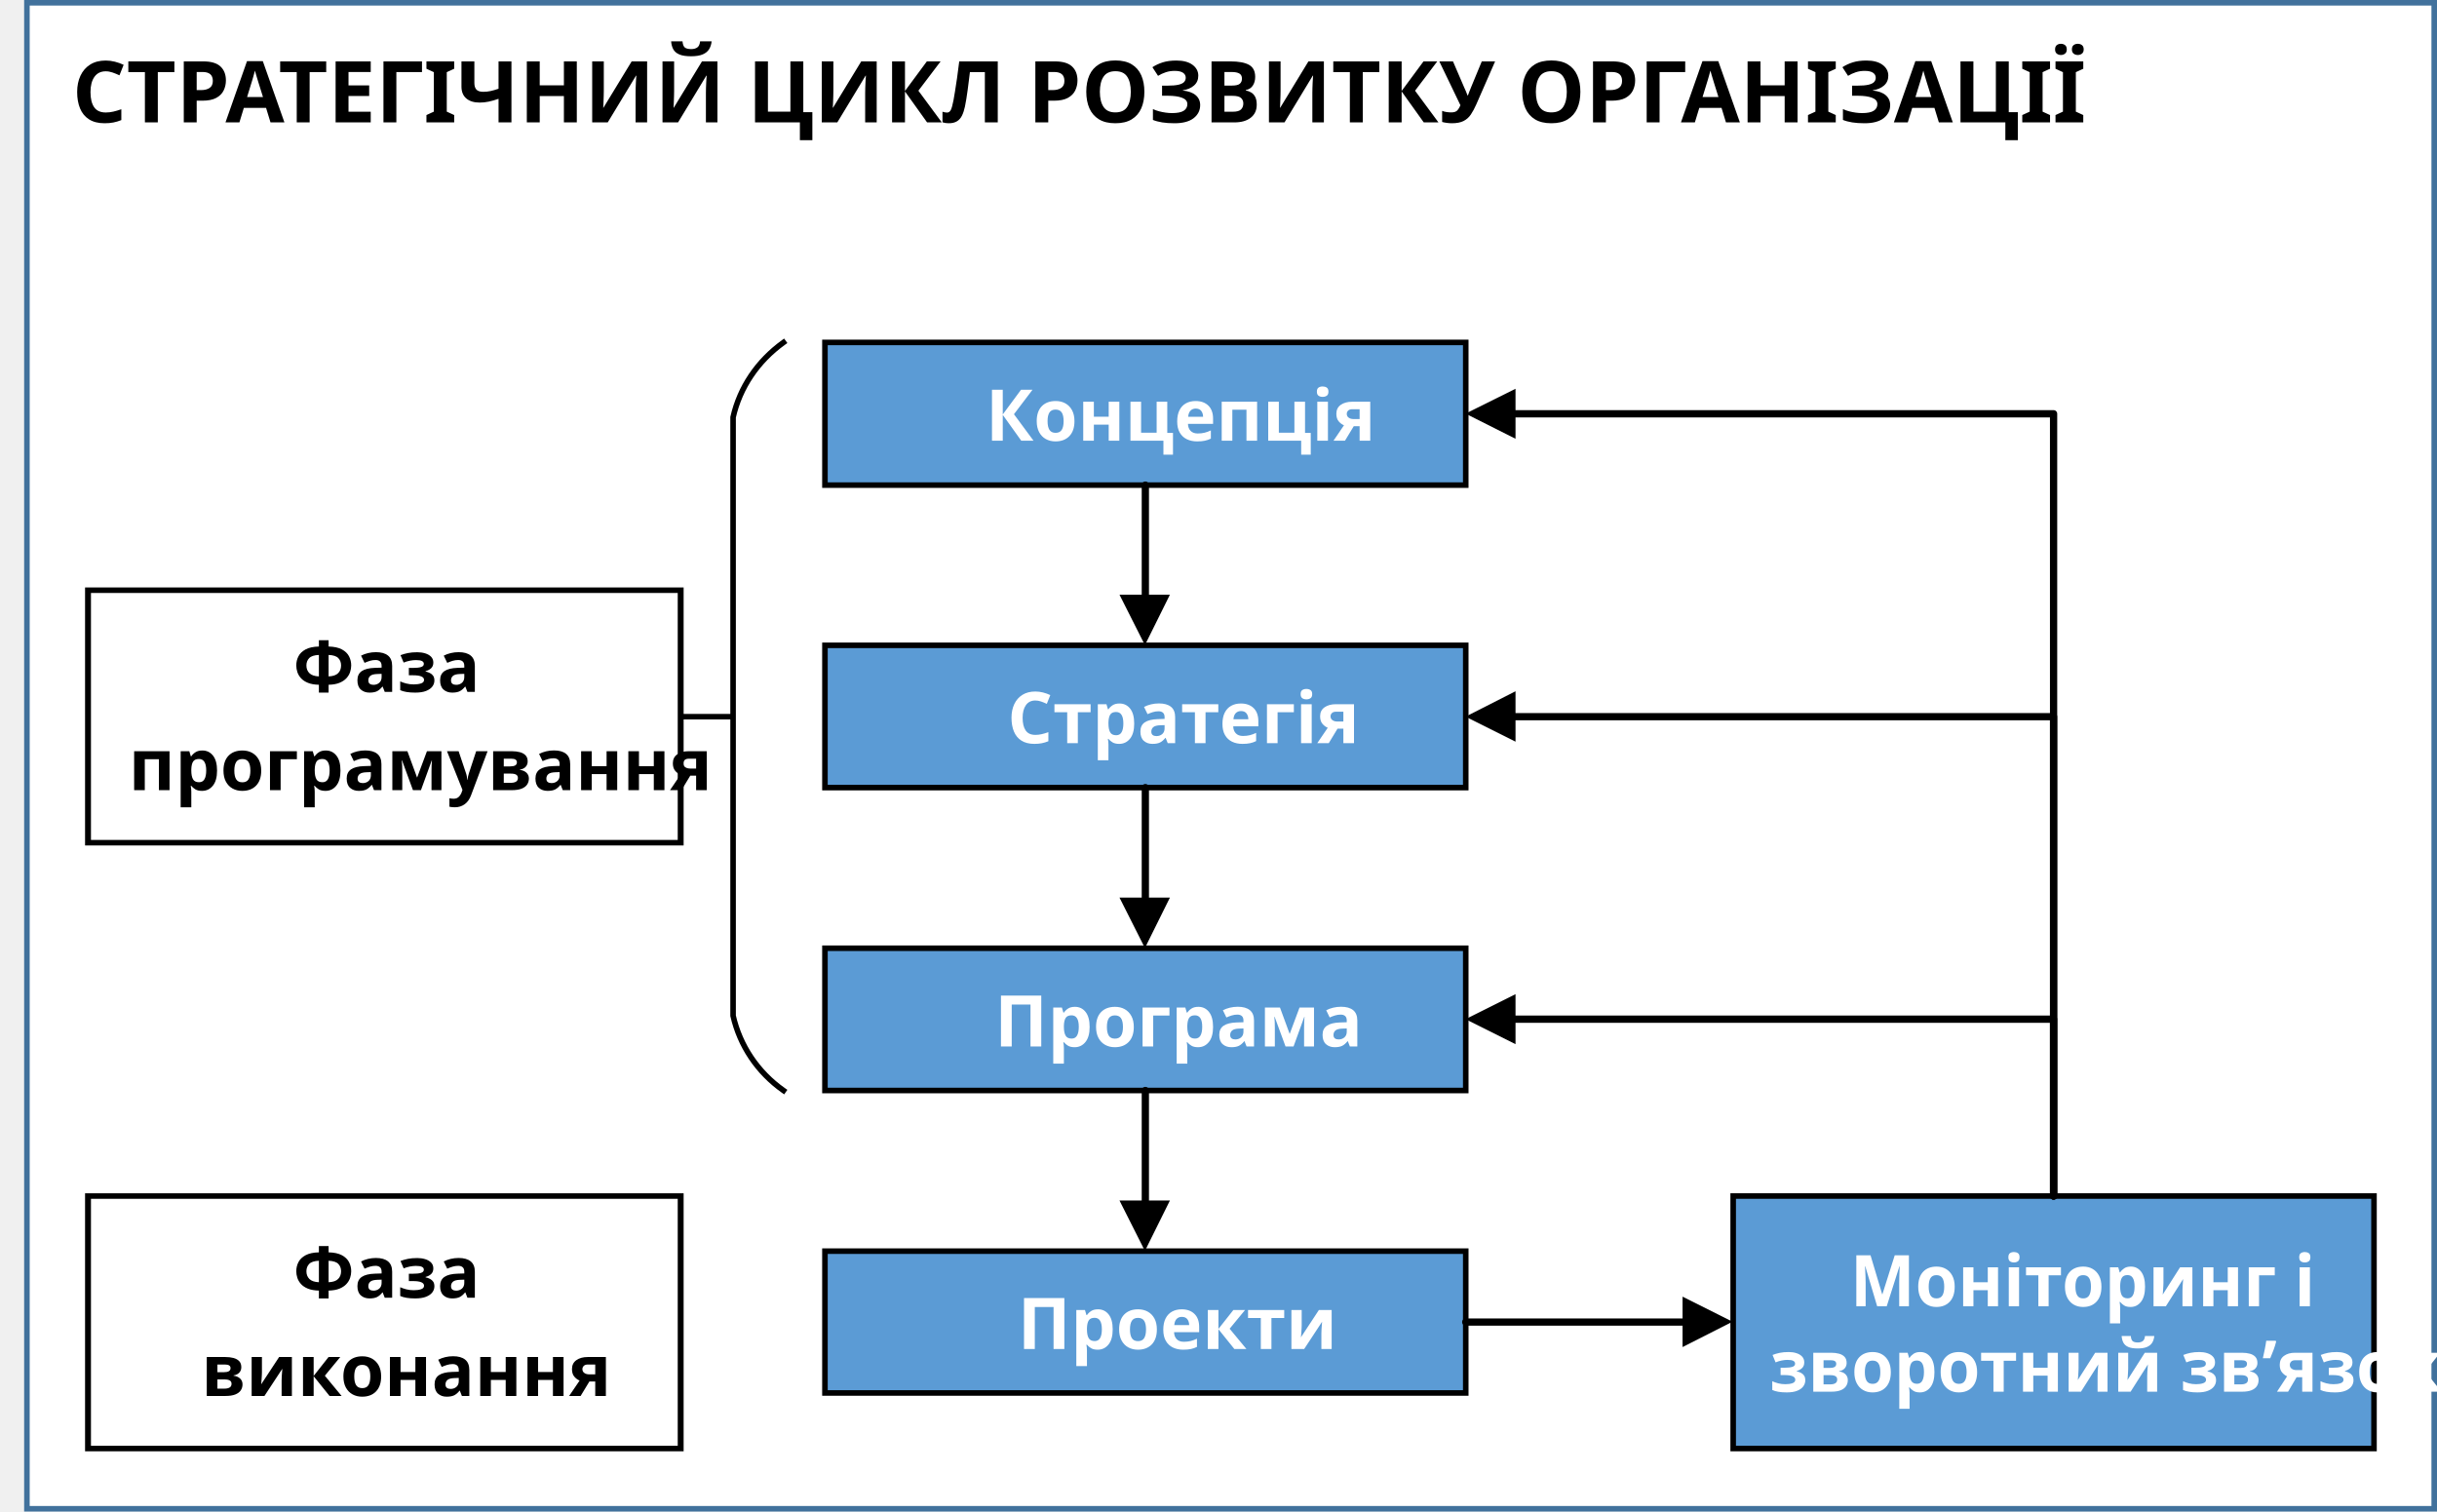
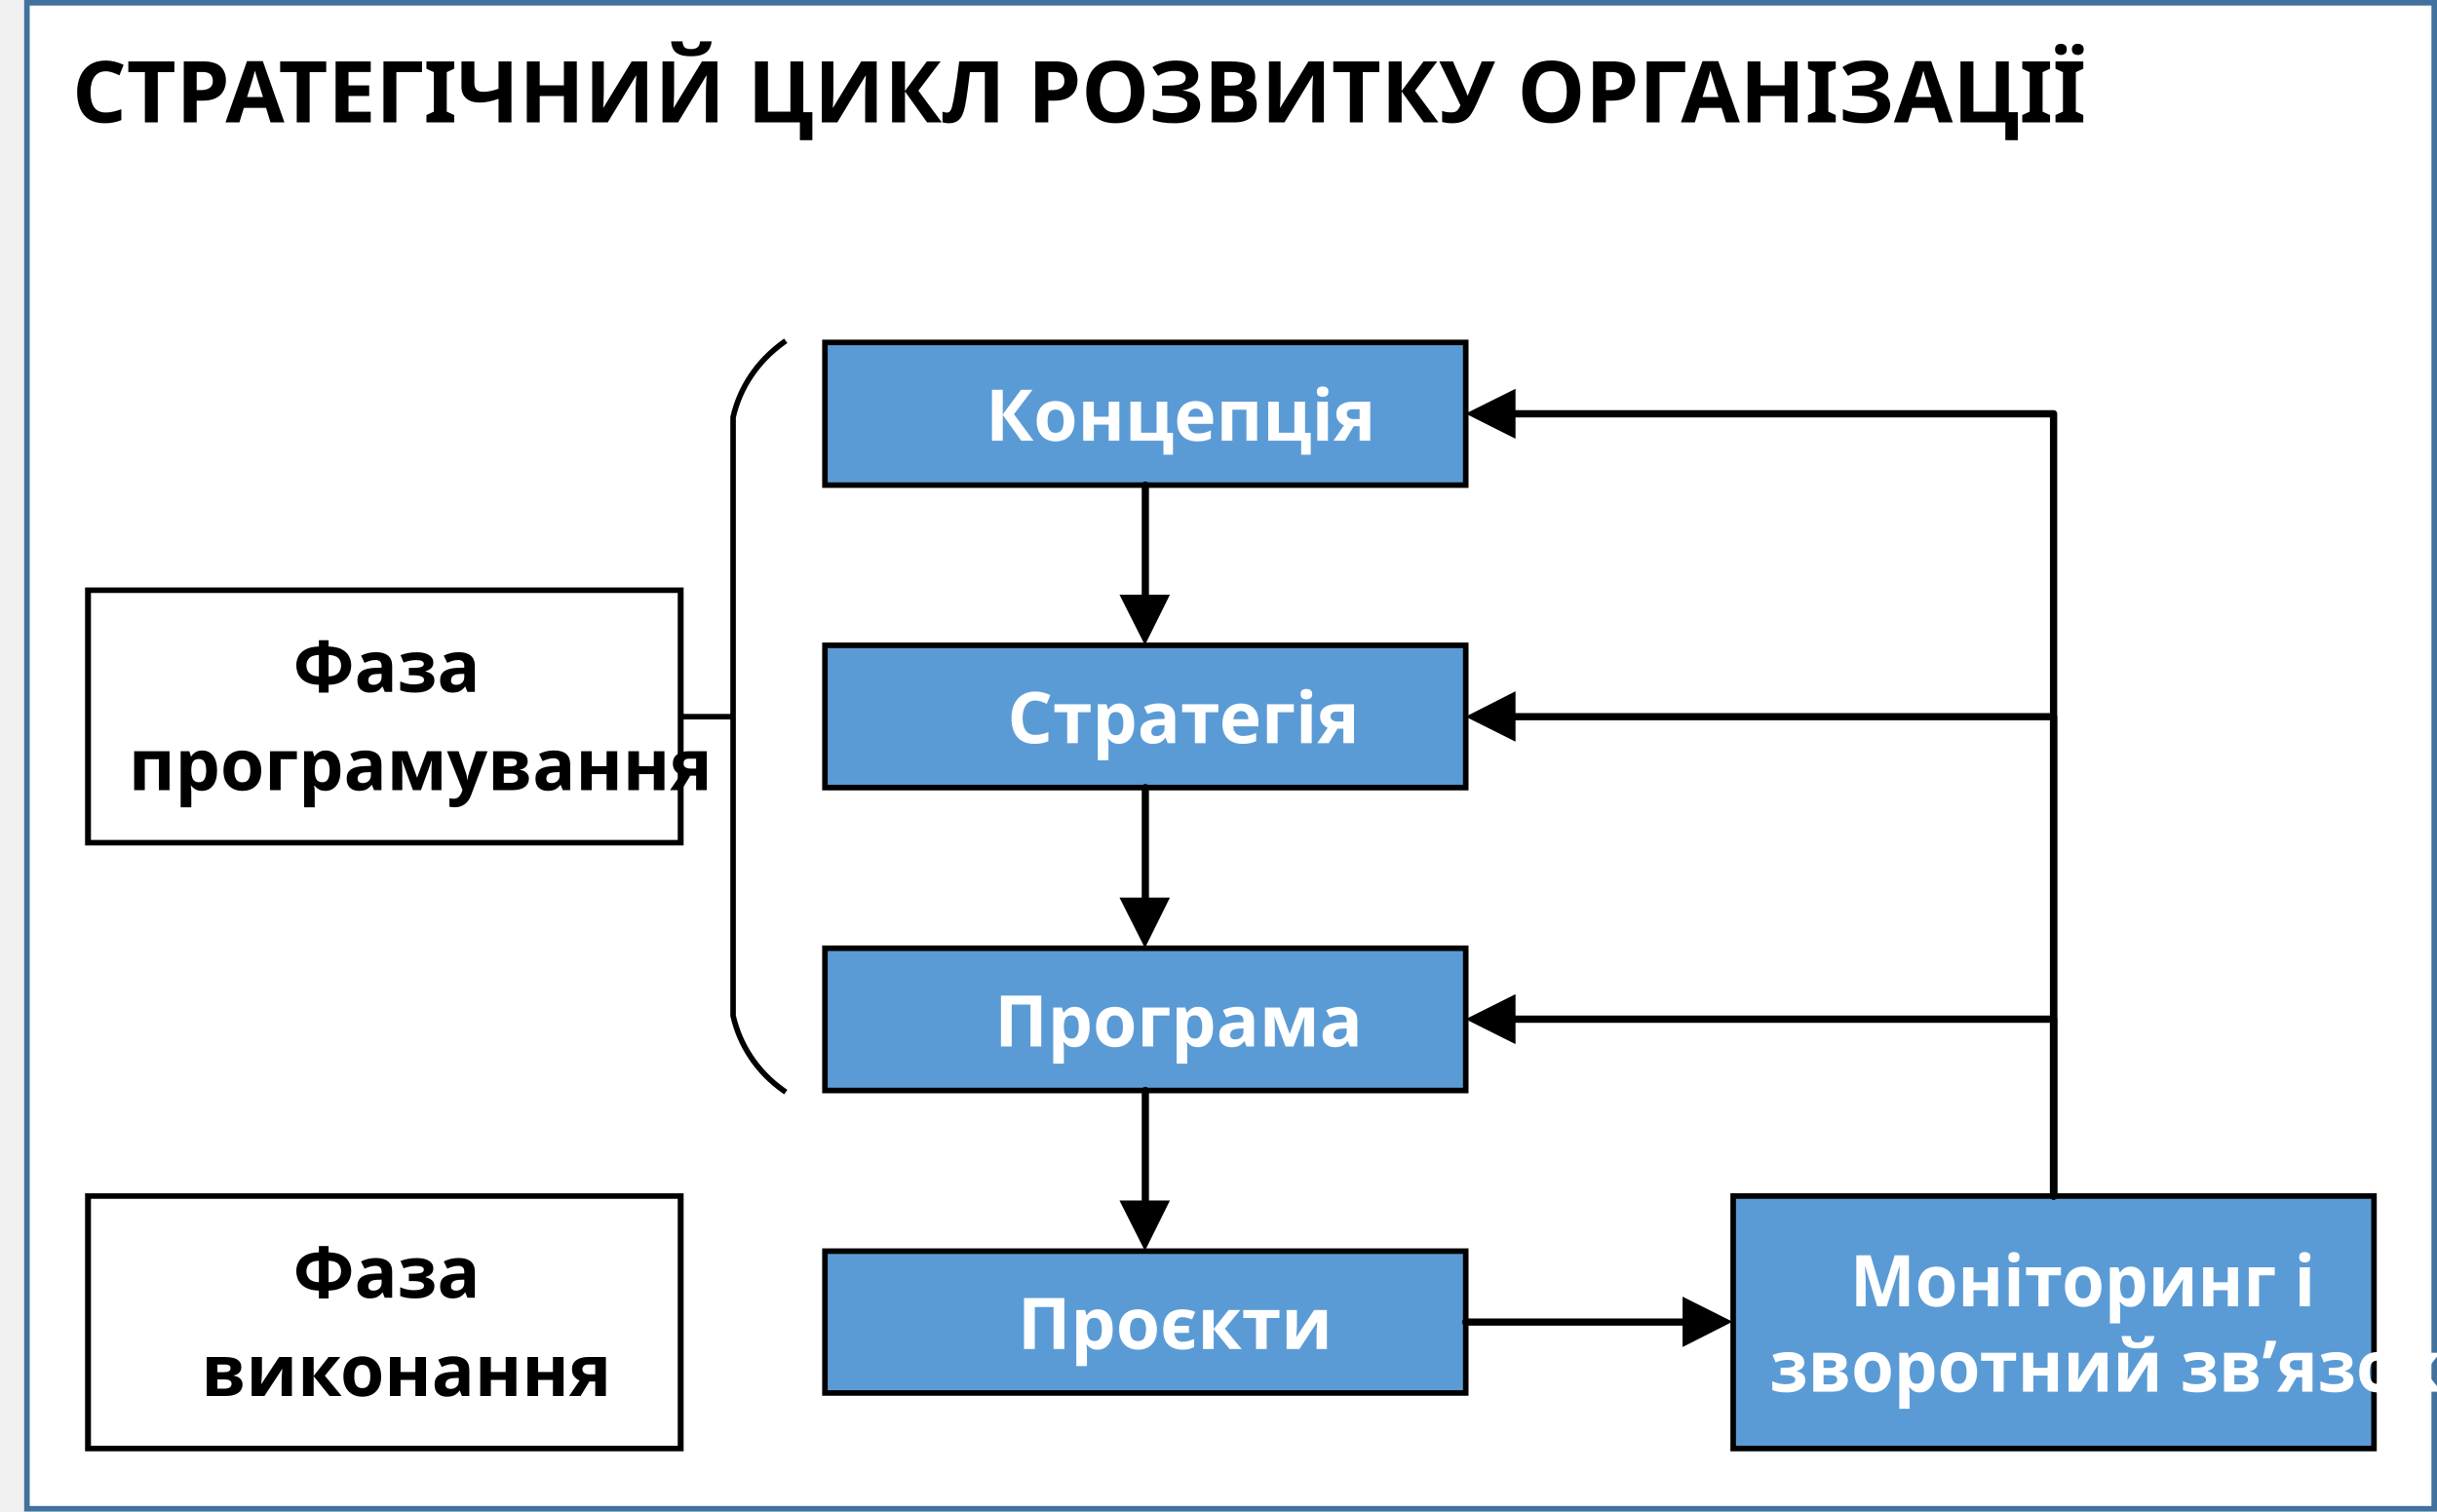
<svg xmlns="http://www.w3.org/2000/svg" xml:space="preserve" width="100%" height="100%" version="1.1" viewBox="0 0 11998.55 7441.63">
  <g>
    <g transform="matrix(0.999999 0 0 0.999999 -6085.22 -3405.67)">
      <text x="6085.25" y="3802.15" fill="black" font-weight="normal" font-size="490.07px" font-family="Arial"> </text>
    </g>
    <polygon fill="white" points="131.48,12.62 131.48,7426.91 11983.83,7426.91 11983.83,12.62 " />
    <polygon fill="none" stroke="#41719C" stroke-width="27.34" stroke-linecap="square" stroke-miterlimit="22.926" points="132.53,13.67 11984.88,13.67 11984.88,7427.96 132.53,7427.96 " />
    <g transform="matrix(0.999999 0 0 0.999999 -5729.76 -3199.54)">
      <text x="6085.25" y="3802.15" fill="black" font-weight="bold" font-size="420.66px" font-family="Calibri">СТРАТЕГІЧНИЙ ЦИКЛ РОЗВИТКУ ОРГАНІЗАЦІЇ</text>
    </g>
    <g transform="matrix(0.999999 0 0 0.999999 2456.46 -3199.54)">
      <text x="6085.25" y="3802.15" fill="black" font-weight="normal" font-size="490.07px" font-family="Arial"> </text>
    </g>
    <polygon fill="#5B9BD5" points="4060.53,1684.78 4060.53,2387.3 7215.54,2387.3 7215.54,1684.78 " />
    <polygon fill="none" stroke="black" stroke-width="27.34" stroke-linecap="square" stroke-miterlimit="22.926" points="4061.58,1685.83 7216.6,1685.83 7216.6,2388.35 4061.58,2388.35 " />
    <g transform="matrix(0.999999 0 0 0.999999 -1232.81 -1632.55)">
      <text x="6085.25" y="3802.15" fill="white" font-weight="bold" font-size="351.25px" font-family="Calibri">Концепція</text>
    </g>
    <g transform="matrix(0.999999 0 0 0.999999 363.63 -1632.55)">
      <text x="6085.25" y="3802.15" fill="black" font-weight="normal" font-size="490.07px" font-family="Arial"> </text>
    </g>
    <polygon fill="#5B9BD5" points="4060.53,3176.05 4060.53,3876.47 7215.54,3876.47 7215.54,3176.05 " />
    <polygon fill="none" stroke="black" stroke-width="27.34" stroke-linecap="square" stroke-miterlimit="22.926" points="4061.58,3177.11 7216.6,3177.11 7216.6,3877.52 4061.58,3877.52 " />
    <g transform="matrix(0.999999 0 0 0.999999 -1125.54 -143.38)">
      <text x="6085.25" y="3802.15" fill="white" font-weight="bold" font-size="351.25px" font-family="Calibri">Стратегія</text>
    </g>
    <g transform="matrix(0.999999 0 0 0.999999 256.36 -143.38)">
      <text x="6085.25" y="3802.15" fill="black" font-weight="normal" font-size="490.07px" font-family="Arial"> </text>
    </g>
    <polygon fill="#5B9BD5" points="4060.53,4667.33 4060.53,5367.74 7215.54,5367.74 7215.54,4667.33 " />
    <polygon fill="none" stroke="black" stroke-width="27.34" stroke-linecap="square" stroke-miterlimit="22.926" points="4061.58,4668.38 7216.6,4668.38 7216.6,5368.79 4061.58,5368.79 " />
    <g transform="matrix(0.999999 0 0 0.999999 -1188.64 1350)">
      <text x="6085.25" y="3802.15" fill="white" font-weight="bold" font-size="351.25px" font-family="Calibri">Програма</text>
    </g>
    <g transform="matrix(0.999999 0 0 0.999999 317.36 1350)">
      <text x="6085.25" y="3802.15" fill="black" font-weight="normal" font-size="490.07px" font-family="Arial"> </text>
    </g>
    <polygon fill="#5B9BD5" points="4060.53,6158.59 4060.53,6856.9 7215.54,6856.9 7215.54,6158.59 " />
    <polygon fill="none" stroke="black" stroke-width="27.34" stroke-linecap="square" stroke-miterlimit="22.926" points="4061.58,6159.64 7216.6,6159.64 7216.6,6857.95 4061.58,6857.95 " />
    <g transform="matrix(0.999999 0 0 0.999999 -1075.06 2839.17)">
-       <text x="6085.25" y="3802.15" fill="white" font-weight="bold" font-size="351.25px" font-family="Calibri">Проекти</text>
+       <text x="6085.25" y="3802.15" fill="white" font-weight="bold" font-size="351.25px" font-family="Calibri">Проєкти</text>
    </g>
    <g transform="matrix(0.999999 0 0 0.999999 203.78 2839.17)">
      <text x="6085.25" y="3802.15" fill="black" font-weight="normal" font-size="490.07px" font-family="Arial"> </text>
    </g>
    <polygon fill="#5B9BD5" points="8532.24,5887.27 8532.24,7130.34 11687.26,7130.34 11687.26,5887.27 " />
    <polygon fill="none" stroke="black" stroke-width="27.34" stroke-linecap="square" stroke-miterlimit="22.926" points="8533.29,5888.32 11688.31,5888.32 11688.31,7131.39 8533.29,7131.39 " />
    <g transform="matrix(0.966075 0 0 0.999999 3230.32 2628.83)">
      <text x="6085.25" y="3802.15" fill="white" font-weight="bold" font-size="351.25px" font-family="Calibri">Моніторинг і</text>
    </g>
    <g transform="matrix(0.966075 0 0 0.999999 2834.08 3049.5)">
      <text x="6085.25" y="3802.15" fill="white" font-weight="bold" font-size="351.25px" font-family="Calibri">зворотний зв’язок</text>
    </g>
    <line fill="none" stroke="black" stroke-width="35.75" stroke-linecap="round" stroke-linejoin="round" stroke-miterlimit="22.926" x1="5639.09" y1="2388.35" x2="5639.09" y2="2961.51" />
    <polygon fill="black" points="5760.04,2927.86 5636.99,3176.05 5511.84,2927.86 " />
    <line fill="none" stroke="black" stroke-width="35.75" stroke-linecap="round" stroke-linejoin="round" stroke-miterlimit="22.926" x1="5639.09" y1="3877.52" x2="5639.09" y2="4450.68" />
    <polygon fill="black" points="5760.04,4419.13 5636.99,4667.33 5511.84,4419.13 " />
    <line fill="none" stroke="black" stroke-width="35.75" stroke-linecap="round" stroke-linejoin="round" stroke-miterlimit="22.926" x1="5639.09" y1="5368.79" x2="5639.09" y2="5941.95" />
    <polygon fill="black" points="5760.04,5910.41 5636.99,6158.59 5511.84,5910.41 " />
    <line fill="none" stroke="black" stroke-width="35.75" stroke-linecap="round" stroke-linejoin="round" stroke-miterlimit="22.926" x1="7216.6" y1="6508.8" x2="8315.59" y2="6508.8" />
    <polygon fill="black" points="8284.04,6383.65 8530.14,6506.96 8284.04,6631.84 " />
    <polyline fill="none" stroke="black" stroke-width="35.75" stroke-linecap="round" stroke-linejoin="round" stroke-miterlimit="22.926" points="10110.8,5888.32 10110.8,5017.53 7431.14,5017.53 " />
    <polygon fill="black" points="7461.64,5140.58 7215.54,5017.53 7461.64,4894.49 " />
    <polyline fill="none" stroke="black" stroke-width="35.75" stroke-linecap="round" stroke-linejoin="round" stroke-miterlimit="22.926" points="10110.8,5888.32 10110.8,3528.36 7431.14,3528.36 " />
    <polygon fill="black" points="7461.64,3651.41 7215.54,3528.36 7461.64,3403.22 " />
    <polyline fill="none" stroke="black" stroke-width="35.75" stroke-linecap="round" stroke-linejoin="round" stroke-miterlimit="22.926" points="10110.8,5888.32 10110.8,2037.09 7431.14,2037.09 " />
    <polygon fill="black" points="7461.64,2160.14 7215.54,2036.3 7461.64,1914.05 " />
    <path fill="none" stroke="black" stroke-width="27.34" stroke-linecap="square" stroke-miterlimit="22.926" d="M3857.56 5368.79c-128.04,-90.18 -215.07,-221.64 -248.2,-368.08l0 -1472.35 -248.19 0 248.19 0 0 -1474.18c33.13,-146.44 120.16,-276.06 248.2,-368.35" />
    <g>
      <path fill="black" fill-rule="nonzero" d="M3351.31 2919.44l-2918 0 0 -27.34 2918 0 14.53 13.67 -14.53 13.67zm0 -27.34l14.53 0 0 13.67 -14.53 -13.67zm-14.53 1256.75l0 -1243.08 29.06 0 0 1243.08 -14.53 13.67 -14.53 -13.67zm29.06 0l0 13.67 -14.53 0 14.53 -13.67zm-2932.53 -13.67l2918 0 0 27.34 -2918 0 -14.53 -13.67 14.53 -13.67zm0 27.34l-14.53 0 0 -13.67 14.53 13.67zm14.53 -1256.75l0 1243.08 -29.06 0 0 -1243.08 14.53 -13.67 14.53 13.67zm-29.06 0l0 -13.67 14.53 0 -14.53 13.67z" />
    </g>
    <g transform="matrix(0.999999 0 0 0.999999 -4642.33 -395.78)">
      <text x="6085.25" y="3802.15" fill="black" font-weight="bold" font-size="351.25px" font-family="Calibri">Фаза</text>
    </g>
    <g transform="matrix(0.999999 0 0 0.999999 -5452.12 87.9899)">
      <text x="6085.25" y="3802.15" fill="black" font-weight="bold" font-size="351.25px" font-family="Calibri">програмування</text>
    </g>
    <g transform="matrix(0.999999 0 0 0.999999 -3083.75 87.9899)">
      <text x="6085.25" y="3802.15" fill="black" font-weight="normal" font-size="490.07px" font-family="Arial"> </text>
    </g>
    <g>
      <path fill="black" fill-rule="nonzero" d="M3351.31 5901.99l-2918 0 0 -27.34 2918 0 14.53 13.67 -14.53 13.67zm0 -27.34l14.53 0 0 13.67 -14.53 -13.67zm-14.53 1256.74l0 -1243.07 29.06 0 0 1243.07 -14.53 13.67 -14.53 -13.67zm29.06 0l0 13.67 -14.53 0 14.53 -13.67zm-2932.53 -13.67l2918 0 0 27.34 -2918 0 -14.53 -13.67 14.53 -13.67zm0 27.34l-14.53 0 0 -13.67 14.53 13.67zm14.53 -1256.74l0 1243.07 -29.06 0 0 -1243.07 14.53 -13.67 14.53 13.67zm-29.06 0l0 -13.67 14.53 0 -14.53 13.67z" />
    </g>
    <g transform="matrix(0.999999 0 0 0.999999 -4642.33 2586.77)">
      <text x="6085.25" y="3802.15" fill="black" font-weight="bold" font-size="351.25px" font-family="Calibri">Фаза</text>
    </g>
    <g transform="matrix(0.999999 0 0 0.999999 -5094.55 3070.54)">
      <text x="6085.25" y="3802.15" fill="black" font-weight="bold" font-size="351.25px" font-family="Calibri">виконання</text>
    </g>
  </g>
</svg>
